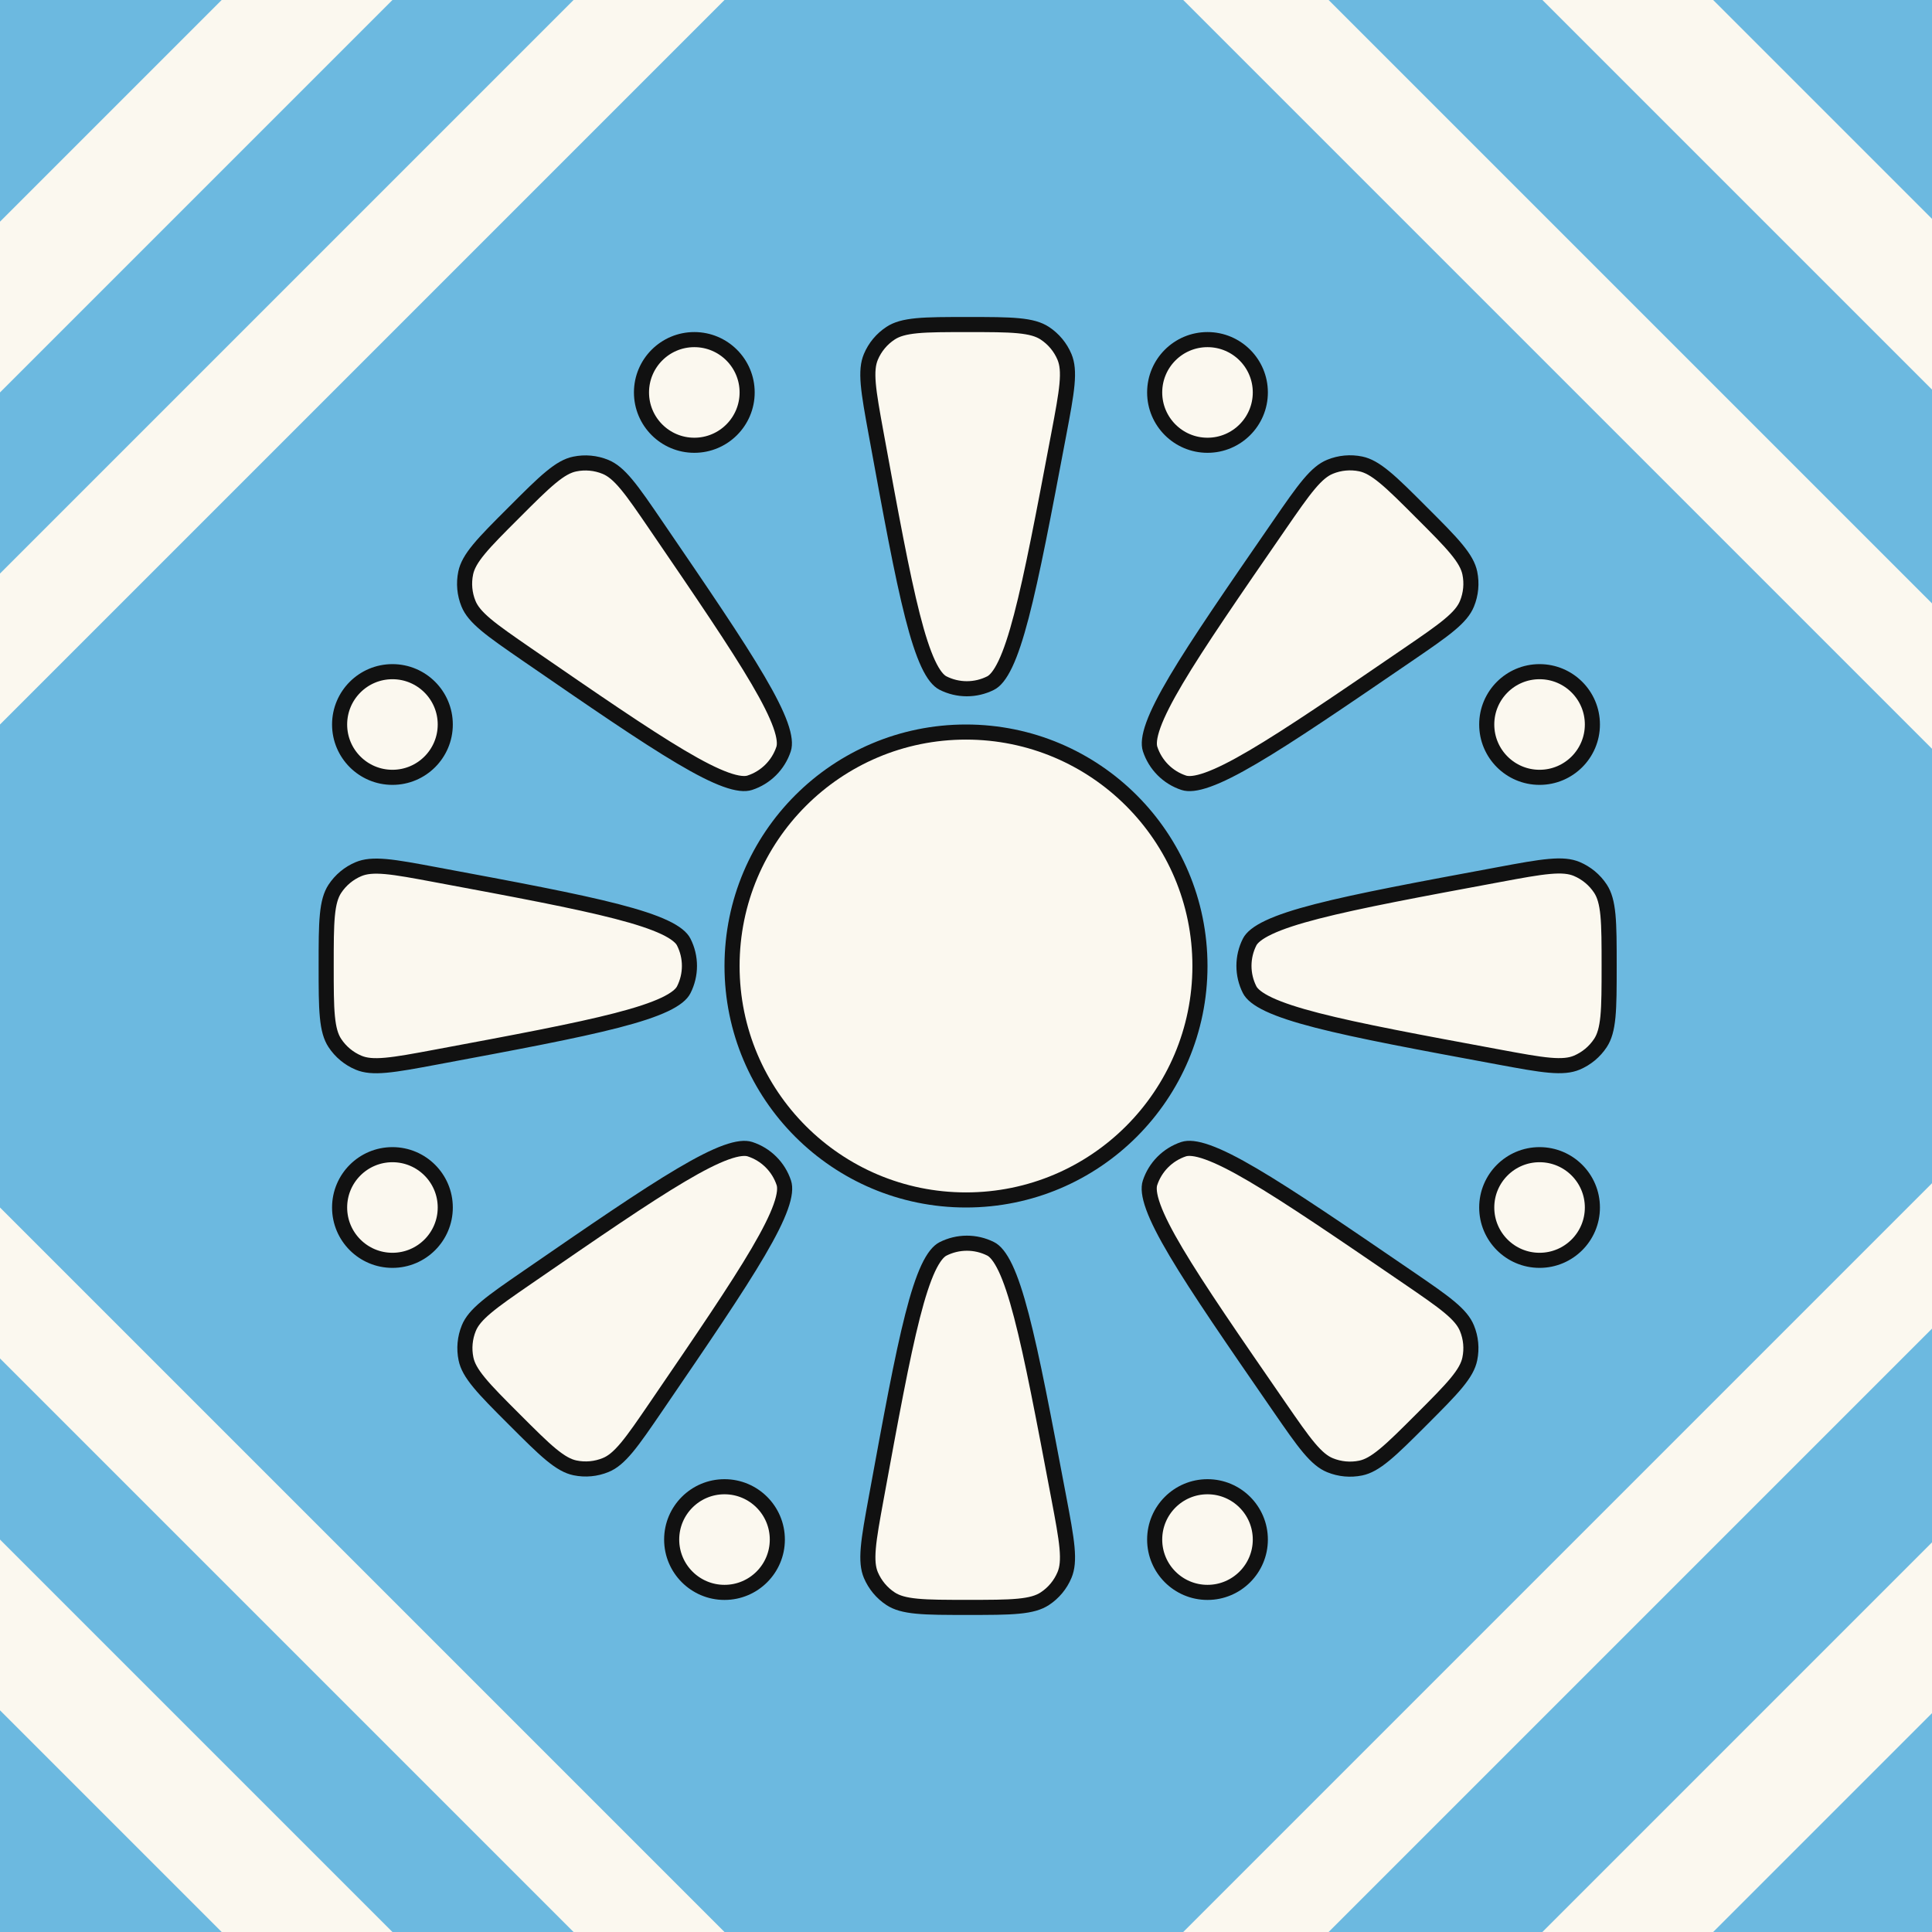
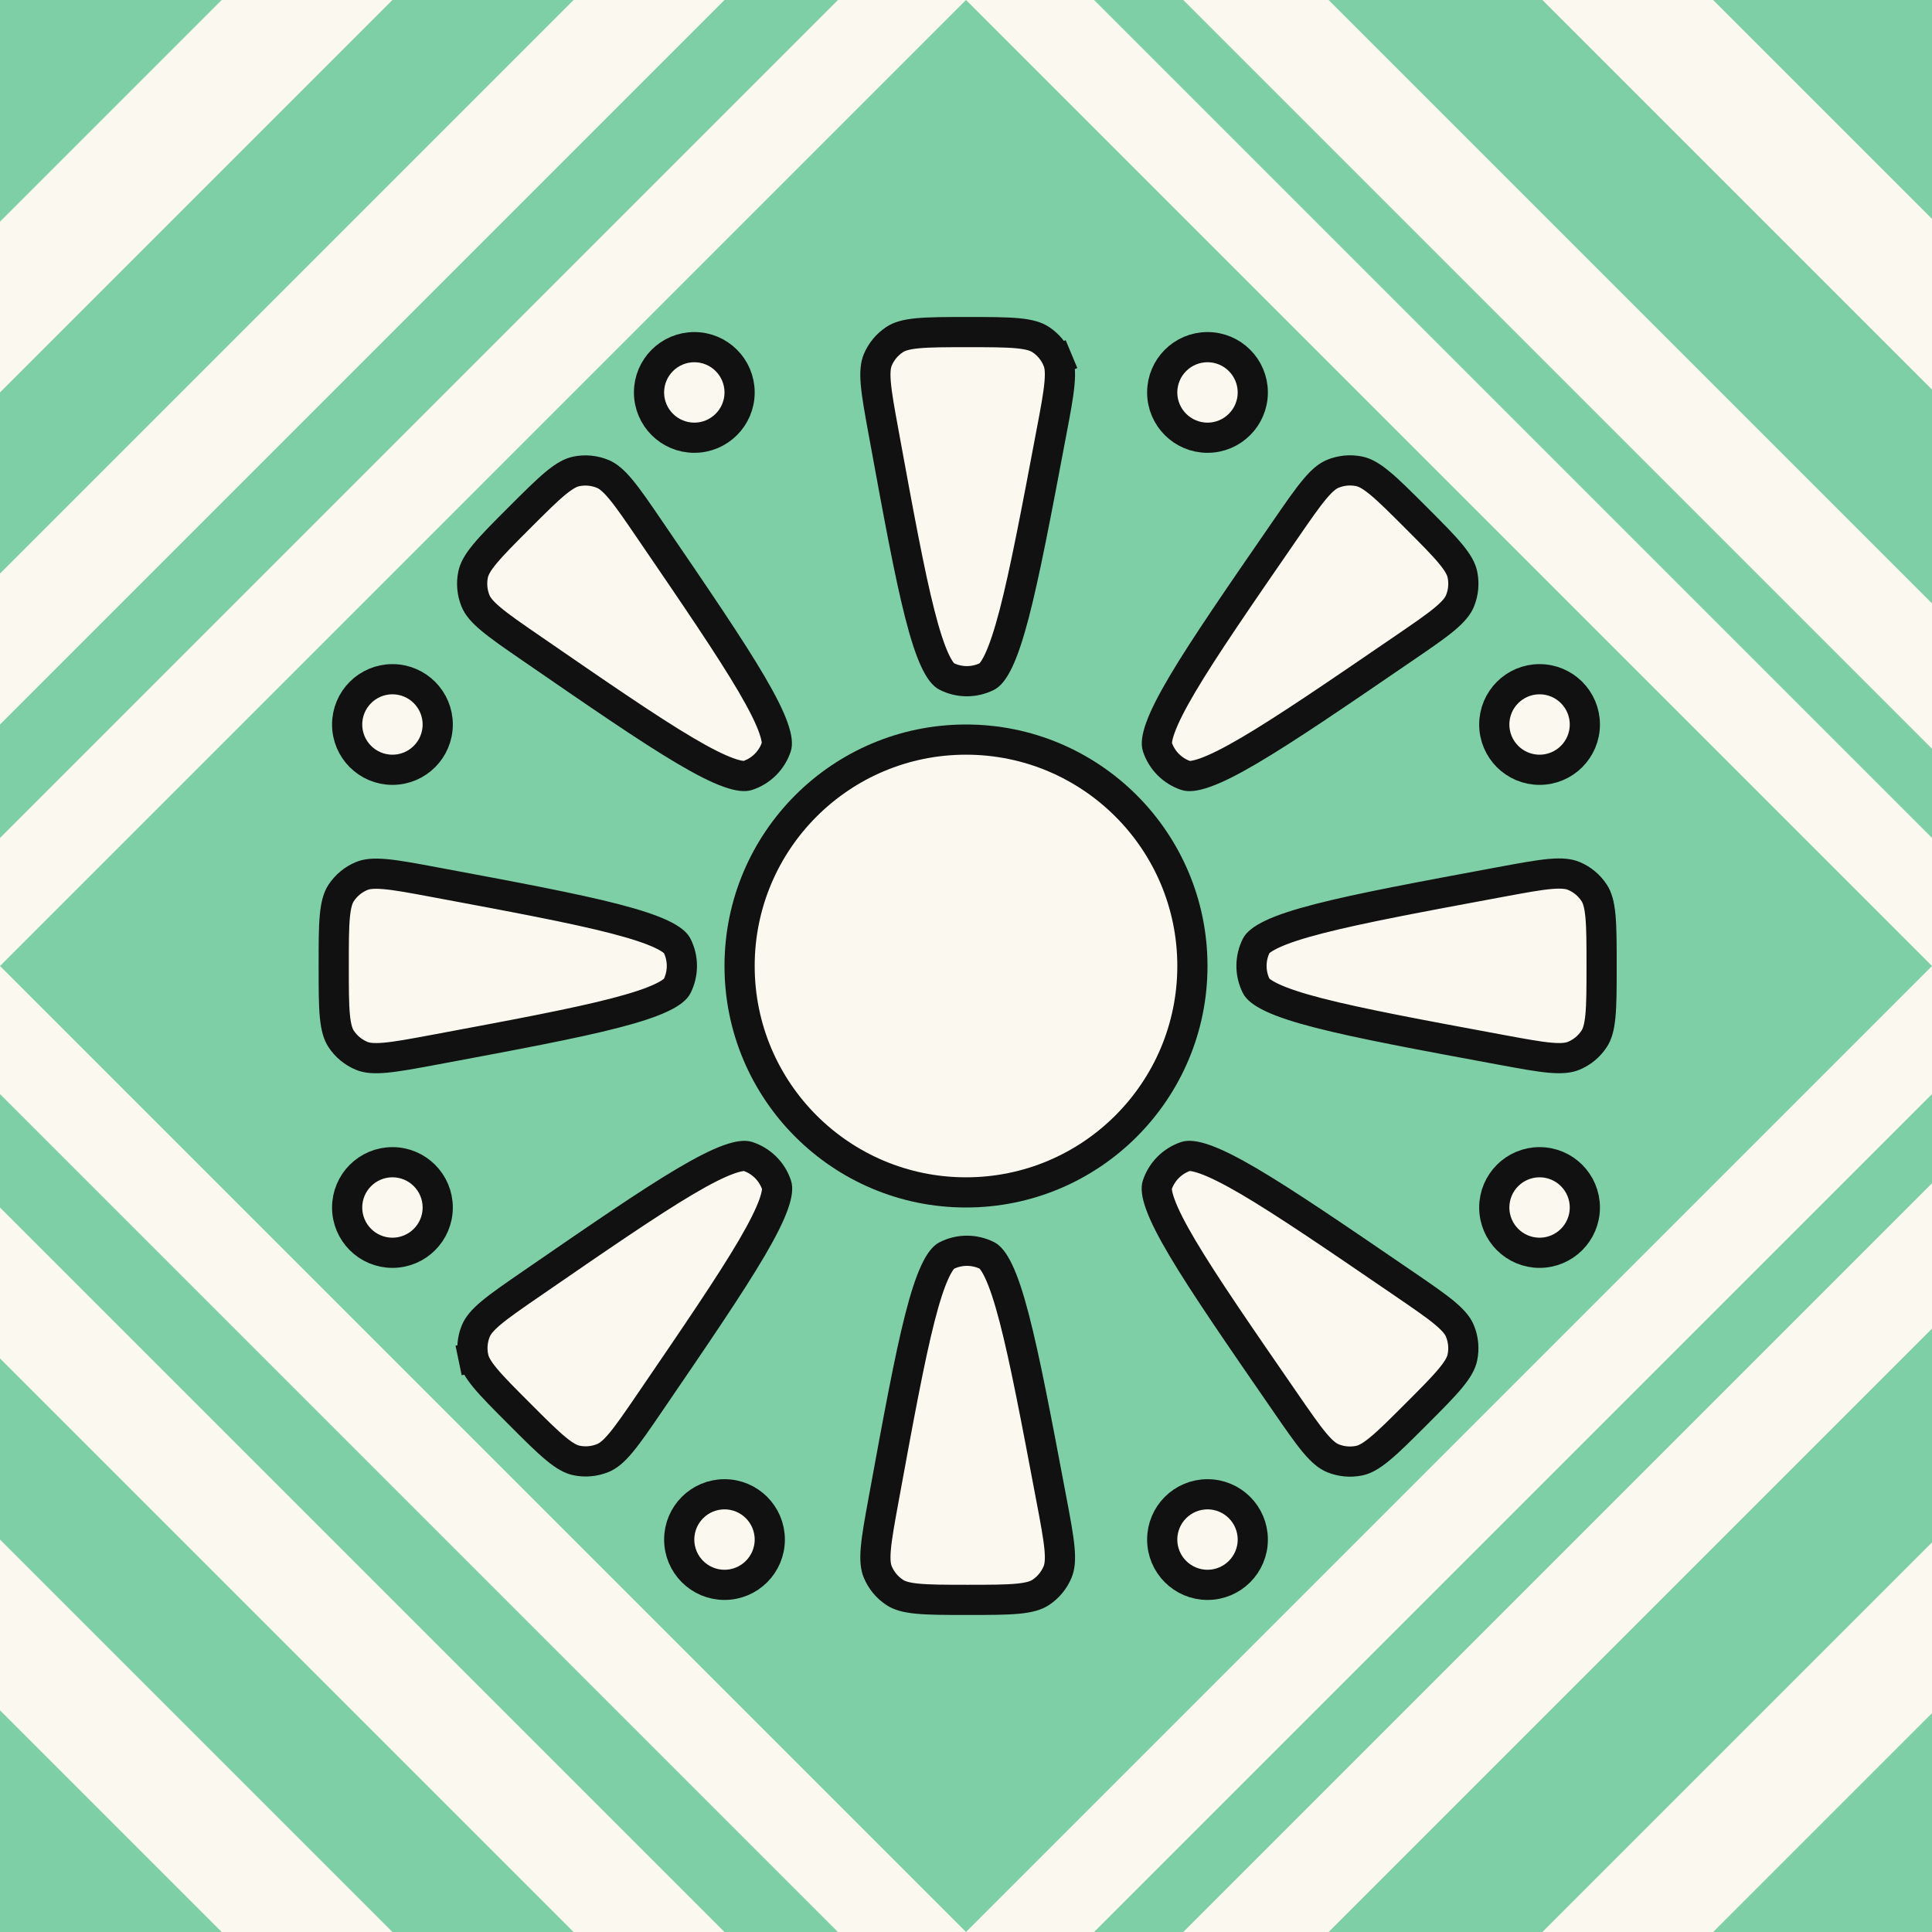
<svg xmlns="http://www.w3.org/2000/svg" width="64" height="64" viewBox="0 0 64 64" fill="none">
-   <g clip-path="url(#clip0_379_2621)">
-     <rect width="64" height="64" fill="#6CB9E0" />
-     <rect x="-21.828" y="32" width="76.191" height="76.191" transform="rotate(-45 -21.8284 32)" fill="#6CB9E0" />
+   <g clip-path="url(#clip0_400_2412)">
+     <rect width="64" height="64" fill="#7ECEA6" />
+     <rect x="-21.828" y="32" width="76.191" height="76.191" transform="rotate(-45 -21.8284 32)" fill="#7ECEA6" />
    <rect x="-21.828" y="32" width="76.191" height="76.191" transform="rotate(-45 -21.8284 32)" stroke="#FBF8EF" stroke-width="4" />
    <rect width="62.941" height="62.941" transform="translate(-13 32) rotate(-45)" fill="#FBF8EF" />
-     <rect width="56" height="56" transform="translate(-8 32) rotate(-45)" fill="#6CB9E0" />
-     <path d="M32 24L32.791 29.048L36 25.072L34.161 29.839L38.928 28L34.952 31.209L40 32L34.952 32.791L38.928 36L34.161 34.161L36 38.928L32.791 34.952L32 40L31.209 34.952L28 38.928L29.839 34.161L25.072 36L29.048 32.791L24 32L29.048 31.209L25.072 28L29.839 29.839L28 25.072L31.209 29.048L32 24Z" fill="#6CB9E0" />
-     <path d="M49.668 35.019C46.996 34.524 45.005 34.155 43.626 33.8C42.936 33.622 42.412 33.451 42.037 33.275C41.654 33.095 41.468 32.929 41.395 32.784C41.145 32.288 41.145 31.703 41.395 31.207C41.468 31.063 41.654 30.896 42.036 30.717C42.411 30.54 42.935 30.369 43.626 30.191C45.005 29.836 46.995 29.466 49.667 28.97C50.391 28.835 50.916 28.738 51.33 28.702C51.741 28.665 52.011 28.693 52.233 28.786C52.553 28.921 52.826 29.148 53.017 29.438C53.149 29.639 53.225 29.9 53.265 30.31C53.304 30.724 53.305 31.258 53.305 31.994C53.305 32.73 53.304 33.264 53.265 33.678C53.225 34.088 53.149 34.349 53.017 34.55C52.826 34.84 52.553 35.067 52.233 35.202C52.012 35.295 51.741 35.322 51.331 35.286C50.917 35.25 50.392 35.153 49.668 35.019Z" fill="#FBF8EF" stroke="#111111" stroke-width="0.5" />
-     <path d="M10.805 31.997C10.805 31.262 10.805 30.729 10.845 30.316C10.884 29.907 10.96 29.646 11.091 29.445C11.283 29.153 11.557 28.925 11.88 28.79C12.101 28.698 12.371 28.671 12.781 28.707C13.194 28.744 13.719 28.842 14.441 28.977C17.091 29.471 19.066 29.84 20.434 30.194C21.119 30.371 21.639 30.542 22.011 30.717C22.391 30.896 22.576 31.062 22.649 31.206C22.902 31.703 22.902 32.292 22.649 32.789C22.576 32.933 22.391 33.099 22.011 33.278C21.639 33.453 21.119 33.624 20.434 33.801C19.065 34.155 17.091 34.523 14.441 35.018C13.719 35.153 13.194 35.25 12.781 35.287C12.371 35.324 12.101 35.297 11.88 35.204C11.557 35.069 11.283 34.841 11.091 34.549C10.96 34.349 10.884 34.088 10.845 33.678C10.805 33.265 10.805 32.732 10.805 31.997Z" fill="#FBF8EF" stroke="#111111" stroke-width="0.5" />
-     <path d="M35.071 14.396C34.568 17.056 34.193 19.037 33.834 20.41C33.655 21.096 33.483 21.618 33.306 21.991C33.125 22.372 32.959 22.557 32.814 22.629C32.317 22.879 31.73 22.878 31.234 22.625C31.09 22.551 30.924 22.365 30.746 21.983C30.572 21.609 30.402 21.087 30.227 20.399C29.876 19.024 29.513 17.041 29.026 14.379C28.894 13.657 28.799 13.133 28.763 12.721C28.728 12.311 28.756 12.042 28.849 11.821C28.984 11.5 29.212 11.227 29.503 11.037C29.703 10.905 29.963 10.83 30.373 10.79C30.785 10.751 31.317 10.751 32.05 10.751C32.788 10.751 33.323 10.751 33.737 10.791C34.148 10.83 34.41 10.907 34.611 11.039C34.902 11.231 35.13 11.505 35.264 11.827C35.356 12.049 35.383 12.32 35.345 12.732C35.307 13.146 35.208 13.672 35.071 14.396Z" fill="#FBF8EF" stroke="#111111" stroke-width="0.5" />
-     <path d="M32.051 53.247C31.317 53.247 30.785 53.247 30.373 53.207C29.964 53.168 29.703 53.092 29.503 52.961C29.212 52.77 28.985 52.497 28.849 52.177C28.756 51.956 28.729 51.686 28.764 51.277C28.799 50.864 28.895 50.34 29.027 49.619C29.515 46.957 29.878 44.974 30.229 43.599C30.404 42.911 30.574 42.389 30.748 42.014C30.927 41.633 31.092 41.447 31.236 41.373C31.732 41.121 32.319 41.119 32.816 41.369C32.961 41.441 33.127 41.627 33.308 42.007C33.485 42.38 33.657 42.902 33.836 43.589C34.195 44.962 34.569 46.943 35.072 49.602C35.209 50.326 35.308 50.852 35.346 51.266C35.383 51.678 35.357 51.949 35.264 52.171C35.13 52.493 34.903 52.767 34.611 52.959C34.41 53.091 34.149 53.168 33.737 53.207C33.324 53.247 32.788 53.247 32.051 53.247Z" fill="#FBF8EF" stroke="#111111" stroke-width="0.5" />
-     <path d="M46.645 21.683C44.404 23.215 42.735 24.357 41.508 25.077C40.894 25.438 40.403 25.686 40.013 25.825C39.616 25.968 39.366 25.981 39.213 25.93C38.685 25.756 38.272 25.34 38.099 24.812C38.049 24.659 38.064 24.409 38.208 24.012C38.349 23.623 38.599 23.133 38.962 22.52C39.687 21.297 40.836 19.632 42.377 17.398C42.794 16.793 43.097 16.355 43.364 16.038C43.629 15.723 43.839 15.551 44.062 15.461C44.383 15.33 44.736 15.298 45.076 15.368C45.311 15.417 45.549 15.548 45.867 15.81C46.187 16.073 46.564 16.45 47.083 16.97C47.605 17.491 47.983 17.869 48.247 18.19C48.51 18.509 48.641 18.748 48.69 18.984C48.76 19.324 48.727 19.678 48.595 20C48.504 20.223 48.331 20.434 48.014 20.698C47.695 20.965 47.253 21.267 46.645 21.683Z" fill="#FBF8EF" stroke="#111111" stroke-width="0.5" />
-     <path d="M17.036 47.02C16.517 46.501 16.141 46.125 15.878 45.805C15.616 45.488 15.486 45.251 15.437 45.016C15.366 44.675 15.398 44.32 15.53 43.997C15.62 43.775 15.792 43.565 16.107 43.301C16.424 43.034 16.862 42.732 17.466 42.316C19.689 40.785 21.345 39.645 22.563 38.925C23.172 38.564 23.66 38.316 24.048 38.175C24.442 38.033 24.691 38.018 24.844 38.068C25.375 38.24 25.791 38.655 25.966 39.185C26.016 39.338 26.003 39.587 25.861 39.982C25.723 40.37 25.476 40.859 25.118 41.47C24.403 42.691 23.269 44.351 21.747 46.58C21.332 47.188 21.03 47.629 20.765 47.948C20.5 48.265 20.291 48.438 20.068 48.529C19.745 48.663 19.39 48.696 19.047 48.625C18.812 48.576 18.574 48.445 18.255 48.183C17.935 47.919 17.557 47.541 17.036 47.02Z" fill="#FBF8EF" stroke="#111111" stroke-width="0.5" />
-     <path d="M21.738 17.417C23.26 19.646 24.394 21.307 25.109 22.528C25.468 23.139 25.714 23.628 25.853 24.016C25.994 24.412 26.008 24.66 25.957 24.814C25.782 25.343 25.366 25.758 24.836 25.93C24.682 25.98 24.434 25.966 24.039 25.823C23.651 25.683 23.163 25.434 22.554 25.073C21.336 24.352 19.68 23.212 17.456 21.681C16.852 21.264 16.414 20.962 16.097 20.696C15.782 20.431 15.611 20.221 15.52 20C15.388 19.677 15.356 19.322 15.427 18.981C15.476 18.746 15.606 18.508 15.868 18.191C16.131 17.872 16.508 17.495 17.027 16.977C17.547 16.456 17.925 16.078 18.246 15.814C18.564 15.551 18.803 15.42 19.038 15.372C19.38 15.301 19.736 15.334 20.059 15.467C20.281 15.559 20.491 15.731 20.755 16.048C21.021 16.367 21.323 16.809 21.738 17.417Z" fill="#FBF8EF" stroke="#111111" stroke-width="0.5" />
-     <path d="M47.083 47.03C46.563 47.549 46.186 47.926 45.866 48.189C45.549 48.451 45.311 48.582 45.076 48.631C44.736 48.701 44.383 48.669 44.061 48.538C43.839 48.448 43.628 48.277 43.363 47.962C43.096 47.645 42.793 47.206 42.376 46.602C40.834 44.367 39.685 42.702 38.959 41.478C38.596 40.866 38.345 40.375 38.204 39.986C38.06 39.589 38.045 39.34 38.095 39.186C38.268 38.658 38.681 38.243 39.208 38.068C39.362 38.017 39.611 38.03 40.009 38.173C40.398 38.312 40.891 38.56 41.504 38.921C42.732 39.642 44.402 40.783 46.643 42.315C47.252 42.732 47.694 43.034 48.013 43.3C48.331 43.565 48.503 43.776 48.594 43.998C48.727 44.32 48.76 44.674 48.689 45.015C48.641 45.251 48.51 45.49 48.247 45.809C47.982 46.13 47.604 46.508 47.083 47.03Z" fill="#FBF8EF" stroke="#111111" stroke-width="0.5" />
-     <rect x="24.25" y="24.25" width="15.5" height="15.5" rx="7.75" fill="#FBF8EF" stroke="#111111" stroke-width="0.5" />
-     <rect x="49.25" y="22.25" width="3.5" height="3.5" rx="1.75" fill="#FBF8EF" stroke="#111111" stroke-width="0.5" />
-     <rect x="49.25" y="38.25" width="3.5" height="3.5" rx="1.75" fill="#FBF8EF" stroke="#111111" stroke-width="0.5" />
-     <rect x="38.25" y="49.25" width="3.5" height="3.5" rx="1.75" fill="#FBF8EF" stroke="#111111" stroke-width="0.5" />
-     <rect x="22.25" y="49.25" width="3.5" height="3.5" rx="1.75" fill="#FBF8EF" stroke="#111111" stroke-width="0.5" />
-     <rect x="11.25" y="38.25" width="3.5" height="3.5" rx="1.75" fill="#FBF8EF" stroke="#111111" stroke-width="0.5" />
-     <rect x="11.25" y="22.25" width="3.5" height="3.5" rx="1.75" fill="#FBF8EF" stroke="#111111" stroke-width="0.5" />
-     <rect x="21.25" y="11.25" width="3.5" height="3.5" rx="1.75" fill="#FBF8EF" stroke="#111111" stroke-width="0.5" />
-     <rect x="38.25" y="11.25" width="3.5" height="3.5" rx="1.75" fill="#FBF8EF" stroke="#111111" stroke-width="0.5" />
+     <rect width="56" height="56" transform="translate(-8 32) rotate(-45)" fill="#7ECEA6" />
+     <path d="M32 24L32.791 29.048L36 25.072L34.161 29.839L38.928 28L34.952 31.209L40 32L34.952 32.791L38.928 36L34.161 34.161L36 38.928L32.791 34.952L32 40L31.209 34.952L28 38.928L29.839 34.161L25.072 36L29.048 32.791L24 32L29.048 31.209L25.072 28L29.839 29.839L28 25.072L31.209 29.048L32 24Z" fill="#7ECEA6" />
+     <rect x="-2.121" y="32" width="48.255" height="48.255" transform="rotate(-45 -2.12132 32)" fill="#7ECEA6" />
+     <rect x="-2.121" y="32" width="48.255" height="48.255" transform="rotate(-45 -2.12132 32)" stroke="#FBF8EF" stroke-width="3" />
+     <path d="M32.93 24L33.721 29.048L36.93 25.072L35.09 29.839L39.858 28L35.881 31.209L40.93 32L35.881 32.791L39.858 36L35.09 34.161L36.93 38.928L33.721 34.952L32.93 40L32.139 34.952L28.93 38.928L30.769 34.161L26.002 36L29.978 32.791L24.93 32L29.978 31.209L26.002 28L30.769 29.839L28.93 25.072L32.139 29.048L32.93 24Z" fill="#7ECEA6" />
+     <path d="M49.712 29.216C50.441 29.081 50.953 28.986 51.352 28.951C51.745 28.917 51.969 28.947 52.136 29.017C52.411 29.132 52.644 29.327 52.808 29.576C52.908 29.727 52.978 29.942 53.016 30.335C53.054 30.733 53.055 31.254 53.055 31.995C53.055 32.736 53.054 33.256 53.016 33.654C52.978 34.047 52.908 34.262 52.808 34.413C52.645 34.662 52.411 34.857 52.136 34.972C51.969 35.042 51.746 35.072 51.352 35.038C50.953 35.003 50.442 34.909 49.714 34.774C47.037 34.278 45.057 33.91 43.688 33.558C43.003 33.382 42.497 33.215 42.143 33.049C41.775 32.876 41.653 32.74 41.618 32.672C41.404 32.247 41.404 31.746 41.618 31.32C41.652 31.253 41.774 31.117 42.143 30.943C42.496 30.777 43.003 30.61 43.688 30.434C45.057 30.081 47.037 29.713 49.712 29.216Z" fill="#FBF8EF" stroke="#111111" />
+     <path d="M14.395 29.223C17.05 29.718 19.013 30.085 20.371 30.437C21.051 30.613 21.553 30.779 21.905 30.944C22.27 31.116 22.392 31.252 22.426 31.319C22.643 31.746 22.642 32.25 22.426 32.677C22.392 32.744 22.27 32.88 21.904 33.052C21.553 33.218 21.051 33.383 20.371 33.559C19.013 33.911 17.049 34.277 14.395 34.773C13.668 34.908 13.157 35.003 12.759 35.038C12.366 35.073 12.143 35.044 11.976 34.974C11.7 34.858 11.464 34.663 11.3 34.413C11.201 34.261 11.131 34.047 11.093 33.655C11.055 33.257 11.055 32.737 11.055 31.998C11.055 31.258 11.055 30.739 11.093 30.341C11.131 29.948 11.201 29.734 11.3 29.583C11.464 29.332 11.7 29.137 11.976 29.021C12.143 28.951 12.366 28.922 12.759 28.957C13.158 28.992 13.668 29.087 14.395 29.223Z" fill="#FBF8EF" stroke="#111111" />
+     <path d="M29.272 14.334C29.139 13.607 29.046 13.098 29.012 12.7C28.979 12.308 29.009 12.085 29.079 11.918C29.195 11.643 29.39 11.41 29.64 11.246C29.791 11.147 30.005 11.077 30.396 11.04C30.794 11.002 31.312 11.001 32.05 11.001C32.793 11.001 33.314 11.002 33.713 11.04C34.107 11.078 34.322 11.148 34.473 11.248C34.723 11.412 34.918 11.648 35.033 11.924L35.495 11.731L35.033 11.924C35.103 12.091 35.133 12.315 35.096 12.709C35.06 13.109 34.964 13.621 34.825 14.35C34.322 17.014 33.949 18.984 33.593 20.347C33.414 21.028 33.247 21.532 33.08 21.884C32.906 22.251 32.77 22.372 32.702 22.406C32.276 22.62 31.773 22.619 31.348 22.402C31.28 22.368 31.145 22.245 30.973 21.878C30.808 21.525 30.643 21.02 30.469 20.337C30.121 18.973 29.76 17 29.272 14.334Z" fill="#FBF8EF" stroke="#111111" />
+     <path d="M29.273 49.664C29.761 46.998 30.123 45.026 30.471 43.661C30.645 42.978 30.81 42.474 30.975 42.121C31.147 41.753 31.282 41.631 31.35 41.597C31.775 41.38 32.278 41.379 32.704 41.593C32.772 41.627 32.908 41.748 33.082 42.115C33.249 42.467 33.416 42.971 33.594 43.653C33.95 45.015 34.323 46.985 34.826 49.649C34.964 50.378 35.06 50.89 35.097 51.29C35.133 51.684 35.103 51.907 35.034 52.075C34.918 52.351 34.723 52.587 34.474 52.751C34.322 52.851 34.108 52.921 33.714 52.959C33.314 52.997 32.793 52.998 32.051 52.998C31.312 52.998 30.794 52.997 30.397 52.959C30.005 52.922 29.791 52.852 29.64 52.752C29.391 52.589 29.196 52.355 29.08 52.08C29.009 51.913 28.979 51.691 29.013 51.298C29.047 50.901 29.14 50.391 29.273 49.664Z" fill="#FBF8EF" stroke="#111111" />
+     <path d="M42.583 17.54C43.002 16.932 43.297 16.505 43.555 16.199C43.809 15.897 43.988 15.761 44.156 15.693C44.431 15.581 44.734 15.553 45.026 15.614C45.203 15.65 45.404 15.752 45.708 16.003C46.016 16.257 46.383 16.624 46.907 17.147C47.431 17.672 47.799 18.04 48.054 18.35C48.306 18.655 48.408 18.856 48.445 19.034C48.505 19.327 48.477 19.63 48.364 19.906C48.295 20.074 48.157 20.253 47.854 20.507C47.546 20.764 47.116 21.058 46.503 21.477C44.259 23.012 42.599 24.147 41.381 24.862C40.772 25.22 40.296 25.459 39.929 25.59C39.546 25.727 39.363 25.717 39.291 25.693C38.839 25.544 38.485 25.188 38.337 24.735C38.313 24.663 38.304 24.48 38.443 24.098C38.576 23.731 38.817 23.256 39.177 22.648C39.897 21.434 41.039 19.778 42.583 17.54Z" fill="#FBF8EF" stroke="#111111" />
+     <path d="M17.608 42.522C19.834 40.989 21.482 39.855 22.69 39.14C23.295 38.782 23.767 38.543 24.133 38.411C24.513 38.273 24.695 38.282 24.767 38.306C25.222 38.454 25.579 38.809 25.728 39.263C25.752 39.335 25.762 39.517 25.626 39.898C25.495 40.264 25.258 40.737 24.903 41.344C24.192 42.555 23.065 44.207 21.541 46.439C21.123 47.051 20.829 47.481 20.573 47.788C20.32 48.092 20.141 48.229 19.973 48.298C19.696 48.412 19.391 48.441 19.098 48.38C18.92 48.343 18.719 48.242 18.415 47.99C18.105 47.735 17.737 47.368 17.213 46.843C16.691 46.321 16.325 45.954 16.07 45.646C15.82 45.343 15.718 45.142 15.681 44.965L15.192 45.067L15.681 44.965C15.62 44.672 15.648 44.368 15.761 44.092C15.83 43.924 15.966 43.745 16.267 43.492C16.573 43.235 17 42.941 17.608 42.522Z" fill="#FBF8EF" stroke="#111111" />
+     <path d="M17.598 21.474C16.99 21.056 16.563 20.761 16.258 20.504C15.956 20.251 15.82 20.072 15.752 19.905C15.639 19.628 15.611 19.324 15.672 19.032C15.709 18.854 15.81 18.654 16.061 18.35C16.315 18.042 16.681 17.675 17.203 17.153C17.728 16.629 18.096 16.261 18.405 16.006C18.71 15.755 18.911 15.653 19.089 15.616C19.382 15.556 19.687 15.584 19.964 15.698C20.131 15.767 20.31 15.905 20.563 16.208C20.82 16.516 21.113 16.945 21.531 17.558C23.056 19.791 24.183 21.443 24.894 22.654C25.249 23.261 25.487 23.734 25.617 24.1C25.753 24.481 25.743 24.663 25.72 24.735C25.57 25.189 25.213 25.545 24.759 25.692C24.686 25.716 24.504 25.725 24.124 25.587C23.759 25.455 23.286 25.216 22.681 24.858C21.472 24.143 19.825 23.008 17.598 21.474Z" fill="#FBF8EF" stroke="#111111" />
+     <path d="M42.582 46.46C41.037 44.221 39.894 42.565 39.174 41.35C38.813 40.742 38.572 40.267 38.439 39.9C38.3 39.518 38.309 39.335 38.333 39.263C38.481 38.81 38.835 38.455 39.287 38.305C39.359 38.281 39.541 38.271 39.924 38.408C40.292 38.539 40.768 38.779 41.378 39.136C42.596 39.852 44.257 40.987 46.502 42.522C47.115 42.941 47.545 43.235 47.853 43.492C48.157 43.746 48.294 43.925 48.363 44.093C48.476 44.369 48.505 44.672 48.444 44.965C48.408 45.143 48.306 45.344 48.054 45.649C47.799 45.959 47.431 46.328 46.906 46.853C46.383 47.376 46.016 47.742 45.707 47.996C45.403 48.247 45.203 48.349 45.025 48.386C44.734 48.446 44.431 48.419 44.156 48.307C43.987 48.238 43.808 48.102 43.554 47.801C43.297 47.495 43.002 47.068 42.582 46.46Z" fill="#FBF8EF" stroke="#111111" />
+     <rect x="24.5" y="24.5" width="15" height="15" rx="7.5" fill="#FBF8EF" stroke="#111111" />
+     <rect x="49.5" y="22.5" width="3" height="3" rx="1.5" fill="#FBF8EF" stroke="#111111" />
+     <rect x="49.5" y="38.5" width="3" height="3" rx="1.5" fill="#FBF8EF" stroke="#111111" />
+     <rect x="38.5" y="49.5" width="3" height="3" rx="1.5" fill="#FBF8EF" stroke="#111111" />
+     <rect x="22.5" y="49.5" width="3" height="3" rx="1.5" fill="#FBF8EF" stroke="#111111" />
+     <rect x="11.5" y="38.5" width="3" height="3" rx="1.5" fill="#FBF8EF" stroke="#111111" />
+     <rect x="11.5" y="22.5" width="3" height="3" rx="1.5" fill="#FBF8EF" stroke="#111111" />
+     <rect x="21.5" y="11.5" width="3" height="3" rx="1.5" fill="#FBF8EF" stroke="#111111" />
+     <rect x="38.5" y="11.5" width="3" height="3" rx="1.5" fill="#FBF8EF" stroke="#111111" />
  </g>
  <defs>
-     <clipPath id="clip0_379_2621">
+     <clipPath id="clip0_400_2412">
      <rect width="64" height="64" fill="white" />
    </clipPath>
  </defs>
</svg>
